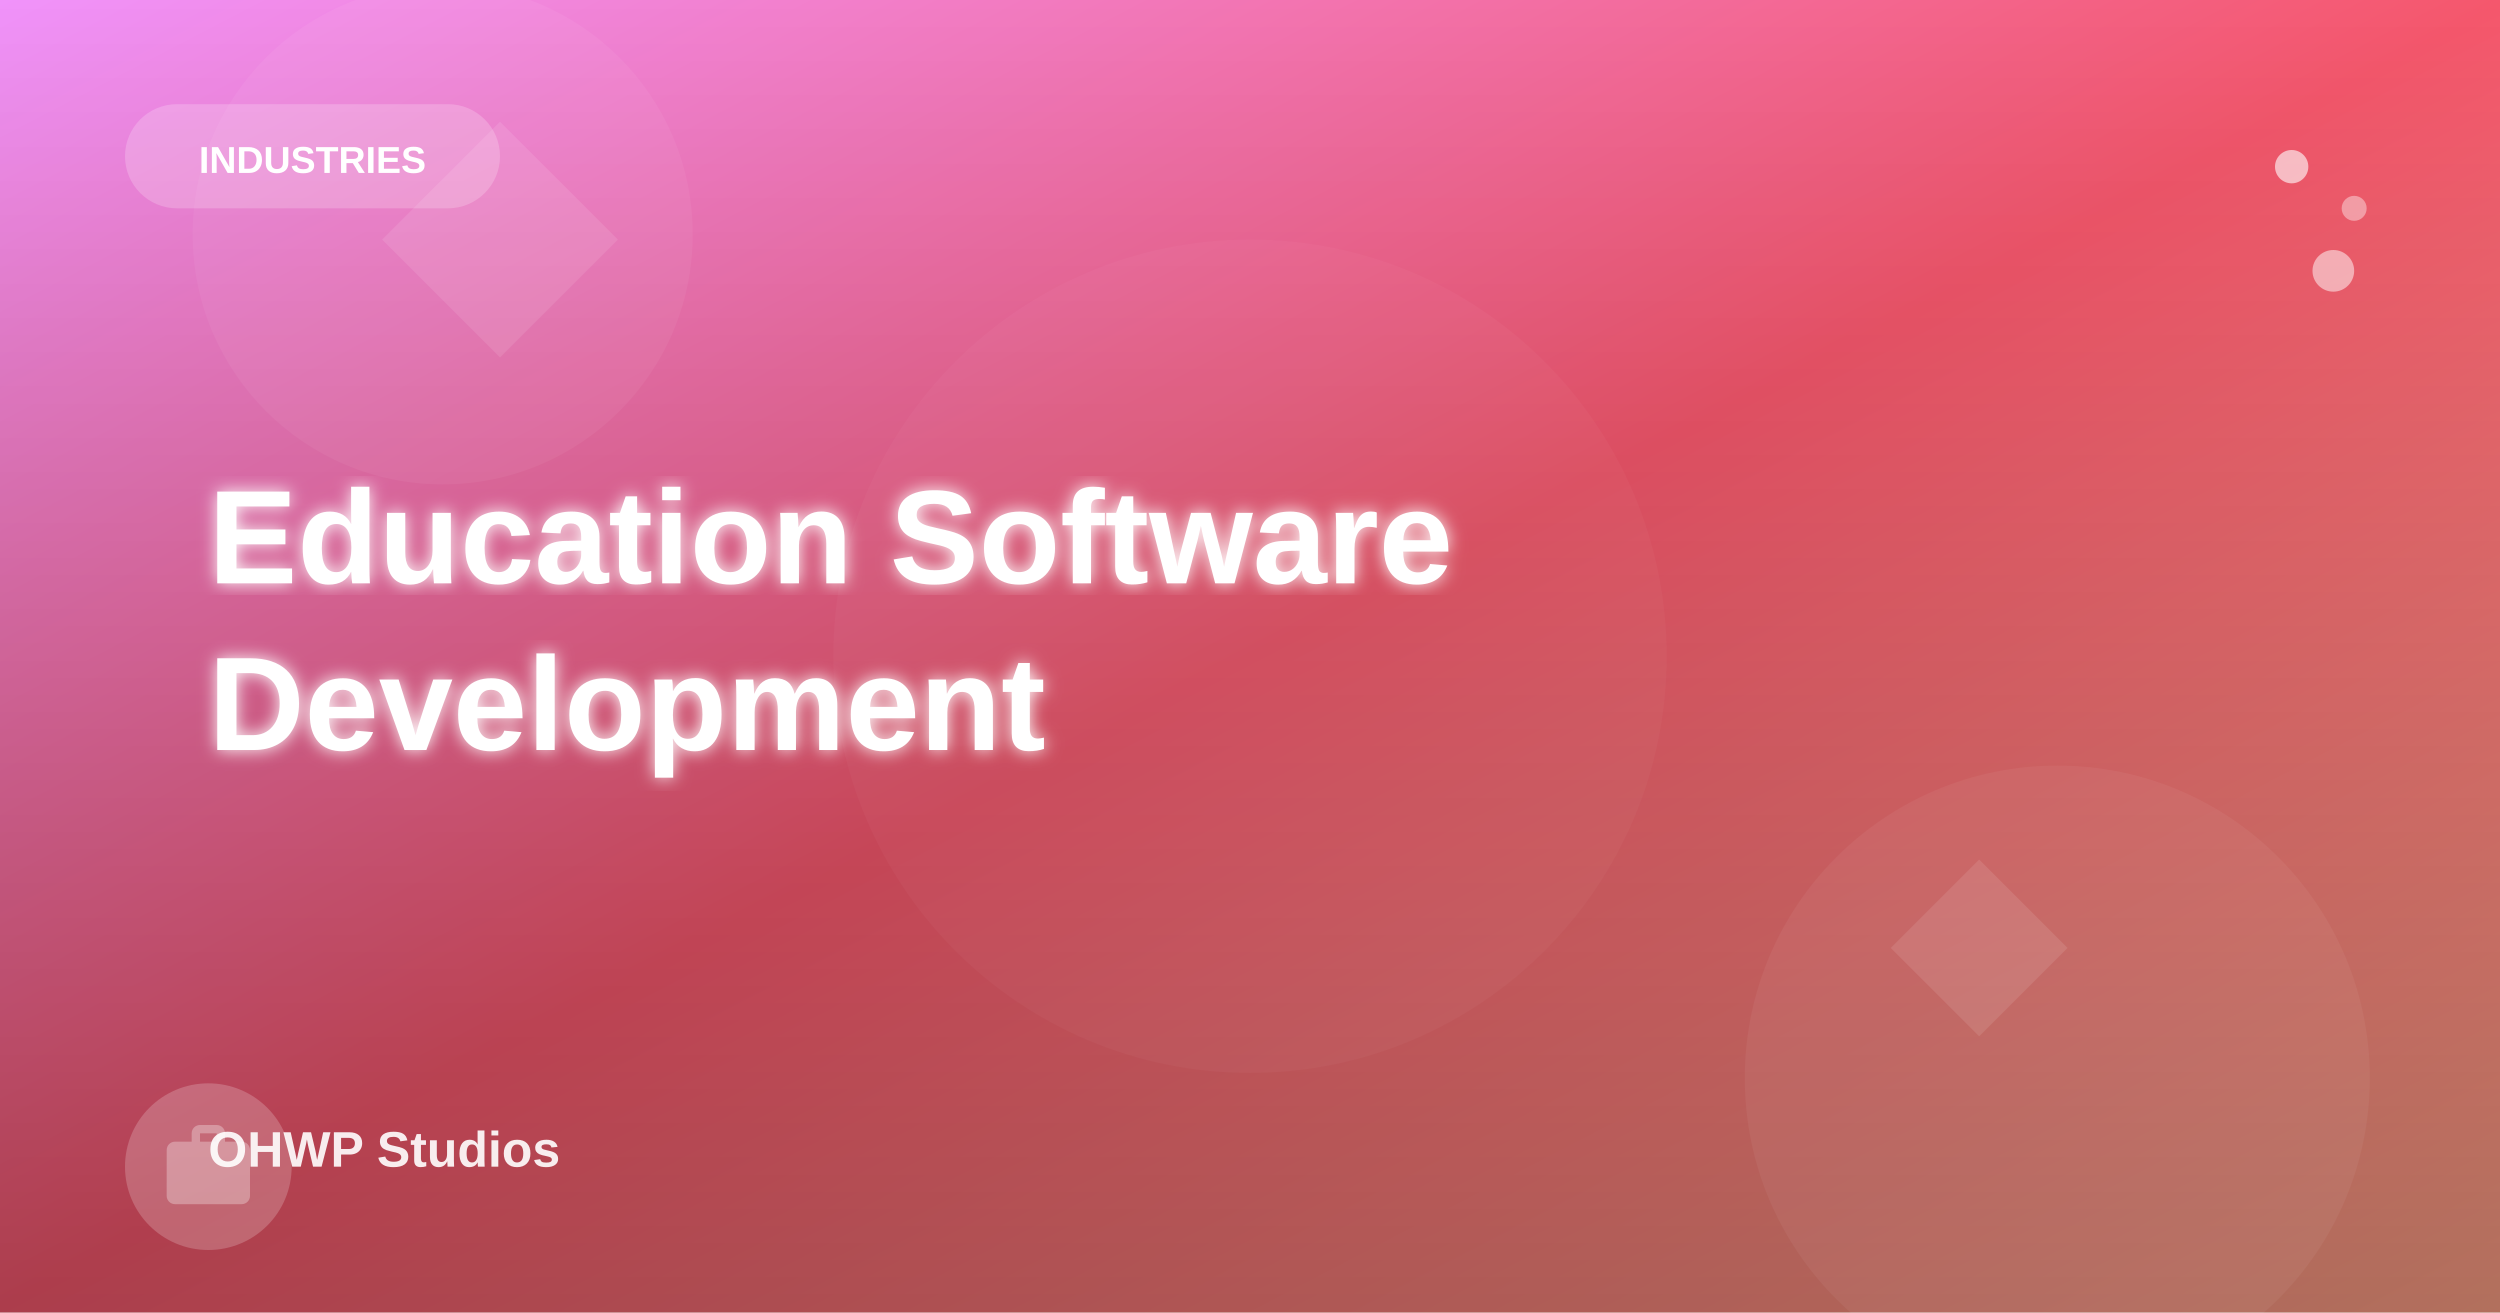
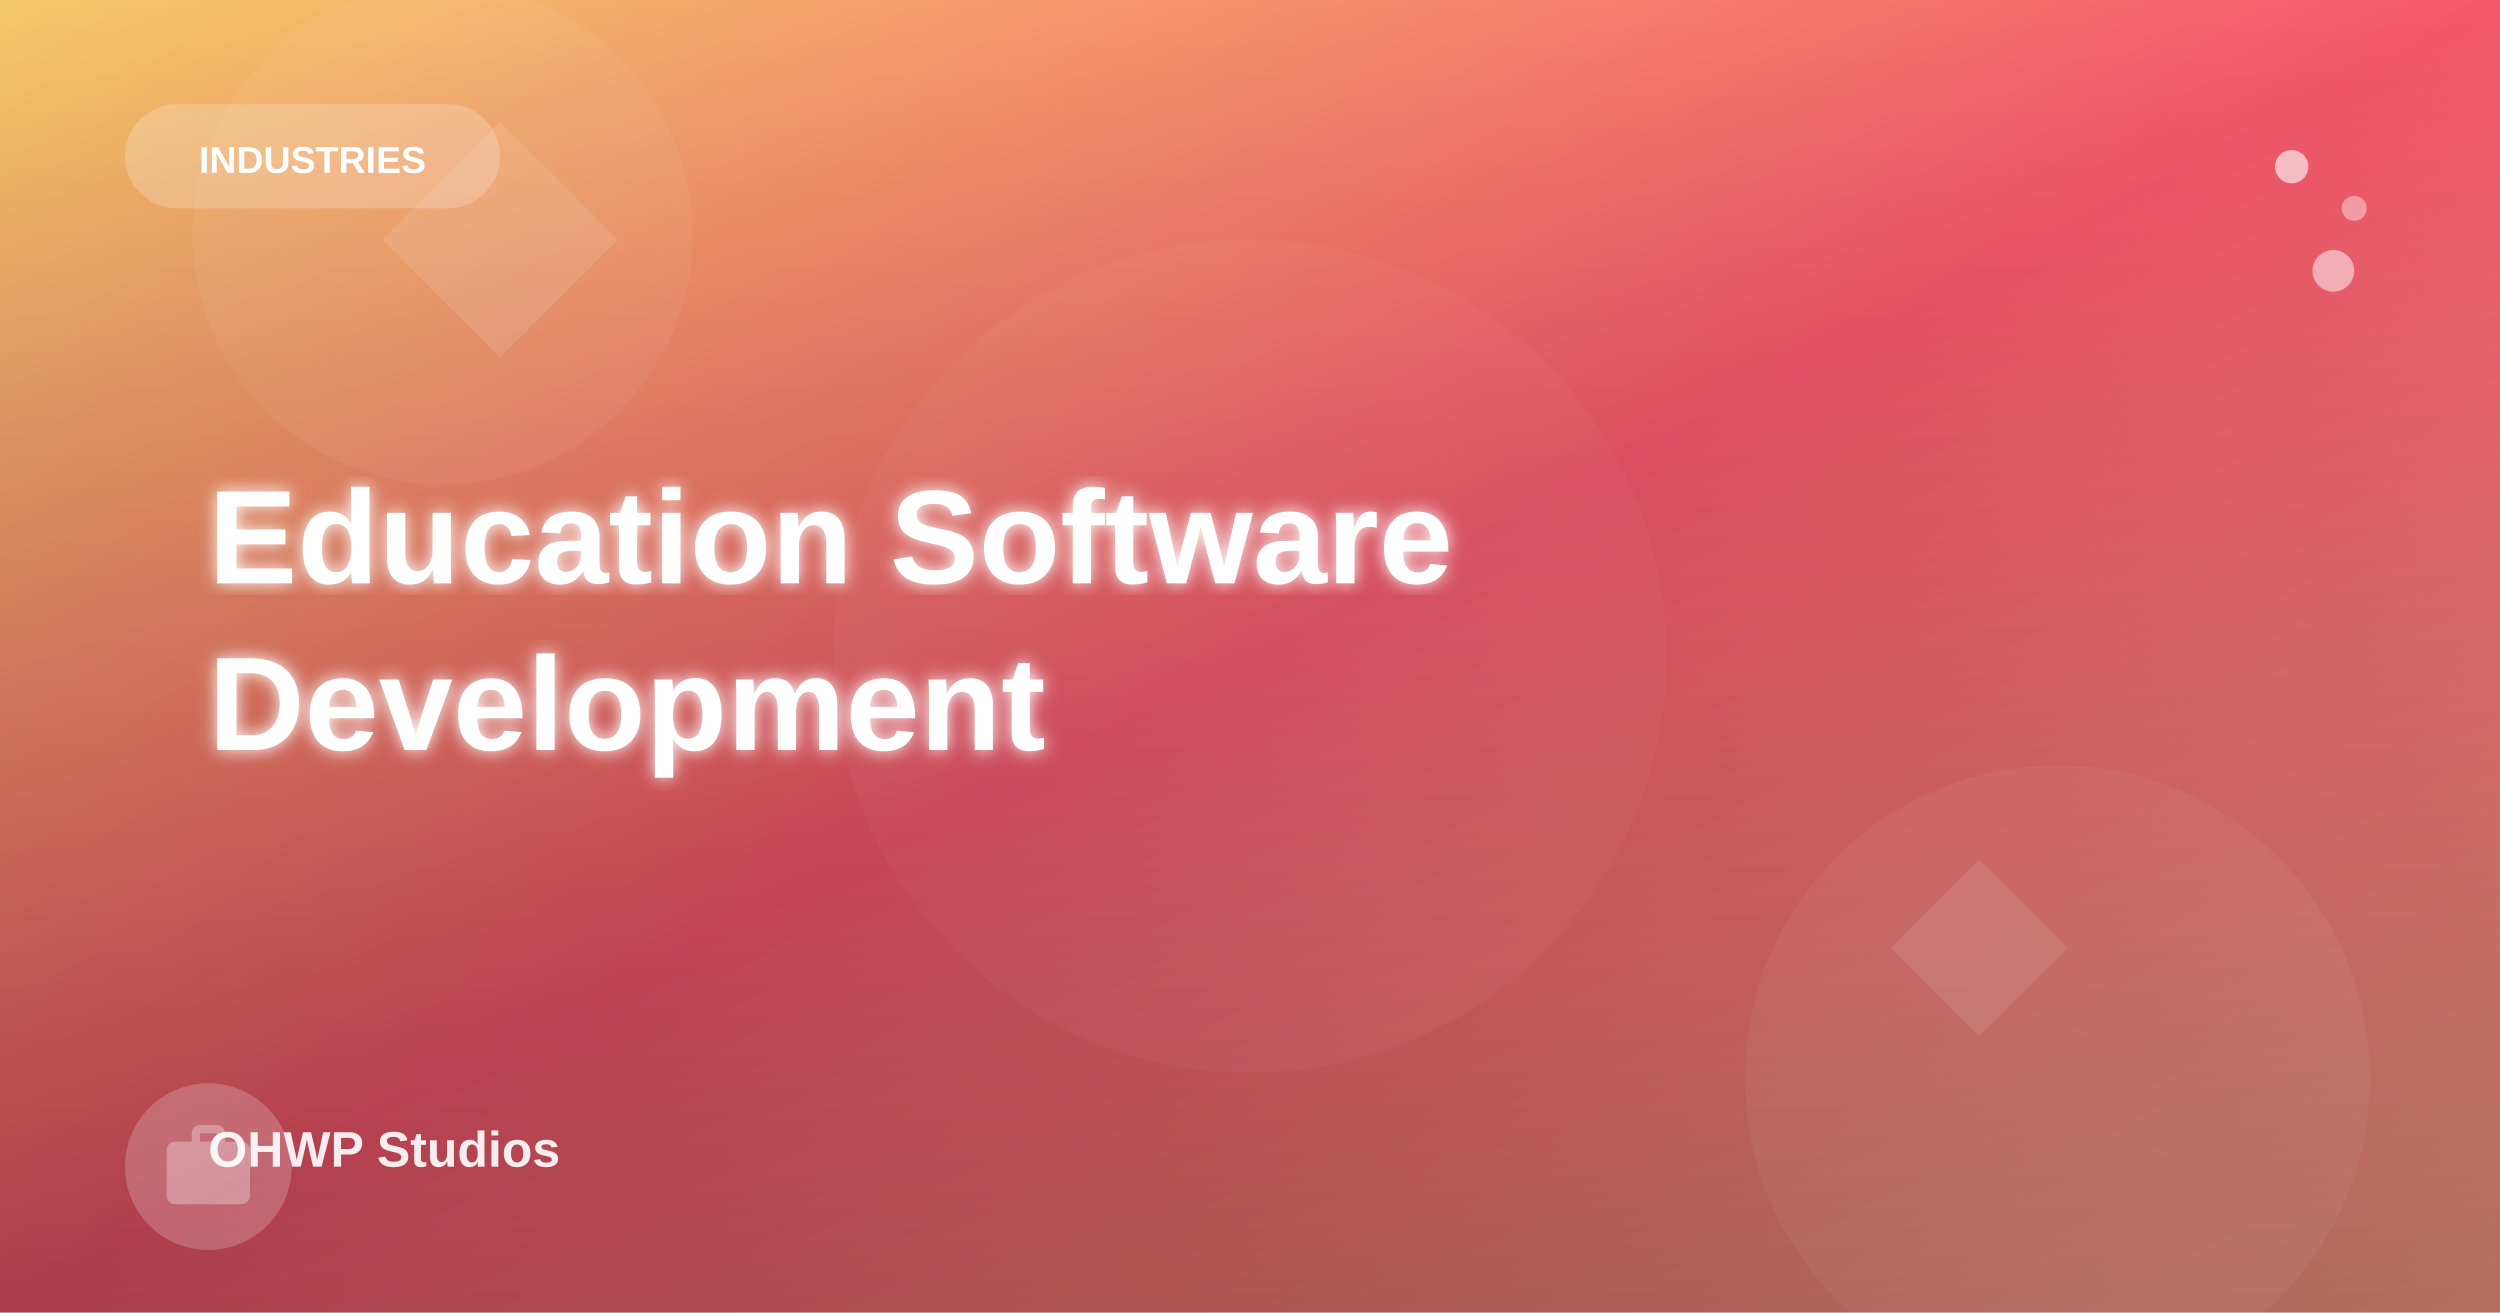
<svg xmlns="http://www.w3.org/2000/svg" width="1200" height="630" viewBox="0 0 1200 630">
  <defs>
    <linearGradient id="bgGradient-19" x1="0%" y1="0%" x2="100%" y2="100%">
-       <stop offset="0%" style="stop-color:#f093fb;stop-opacity:1" />
+       <stop offset="0%" style="stop-color:#F5C969;stop-opacity:1" />
      <stop offset="50%" style="stop-color:#f5576c;stop-opacity:1" />
      <stop offset="100%" style="stop-color:#fda085;stop-opacity:1" />
    </linearGradient>
    <linearGradient id="overlayGradient-19" x1="0%" y1="0%" x2="0%" y2="100%">
      <stop offset="0%" style="stop-color:#000000;stop-opacity:0" />
      <stop offset="100%" style="stop-color:#000000;stop-opacity:0.3" />
    </linearGradient>
    <filter id="glow-19">
      <feGaussianBlur stdDeviation="4" result="coloredBlur" />
      <feMerge>
        <feMergeNode in="coloredBlur" />
        <feMergeNode in="SourceGraphic" />
      </feMerge>
    </filter>
  </defs>
  <rect width="1200" height="630" fill="url(#bgGradient-19)" />
  <rect width="1200" height="630" fill="url(#overlayGradient-19)" />
  <circle cx="212.5" cy="112.5" r="120" fill="white" opacity="0.05" />
  <circle cx="987.5" cy="517.5" r="150" fill="white" opacity="0.05" />
  <circle cx="600" cy="315" r="200" fill="white" opacity="0.03" />
  <g opacity="0.1">
    <rect x="200" y="75" width="80" height="80" fill="white" transform="rotate(315 240 115)" />
    <rect x="920" y="425" width="60" height="60" fill="white" transform="rotate(-315 950 455)" />
  </g>
  <g transform="translate(60, 50)">
    <rect width="180" height="50" rx="25" fill="white" opacity="0.2" />
    <text x="90" y="33" font-family="Arial, sans-serif" font-size="18" font-weight="700" fill="white" text-anchor="middle">
      INDUSTRIES
    </text>
  </g>
  <g transform="translate(60, 520)">
    <circle r="40" cx="40" cy="40" fill="white" opacity="0.2" />
    <svg x="16" y="16" width="48" height="48" viewBox="0 0 24 24">
      <path d="M20 6h-4V4c0-1.11-.89-2-2-2h-4c-1.11 0-2 .89-2 2v2H4c-1.11 0-1.99.89-1.99 2L2 19c0 1.11.89 2 2 2h16c1.11 0 2-.89 2-2V8c0-1.11-.89-2-2-2zm-6 0h-4V4h4v2z" fill="white" opacity="0.3" />
    </svg>
  </g>
  <g transform="translate(100, 280)">
    <text x="0" y="0" font-family="Arial, sans-serif" font-size="64" font-weight="900" fill="white" filter="url(#glow-19)">
      Education Software
    </text>
    <text x="0" y="80" font-family="Arial, sans-serif" font-size="64" font-weight="900" fill="white" filter="url(#glow-19)">
      Development
    </text>
  </g>
  <g transform="translate(100, 560)">
    <text x="0" y="0" font-family="Arial, sans-serif" font-size="24" font-weight="600" fill="white" opacity="0.9">
      OHWP Studios
    </text>
  </g>
  <circle cx="1100" cy="80" r="8" fill="white" opacity="0.6" />
  <circle cx="1130" cy="100" r="6" fill="white" opacity="0.4" />
  <circle cx="1120" cy="130" r="10" fill="white" opacity="0.5" />
</svg>
